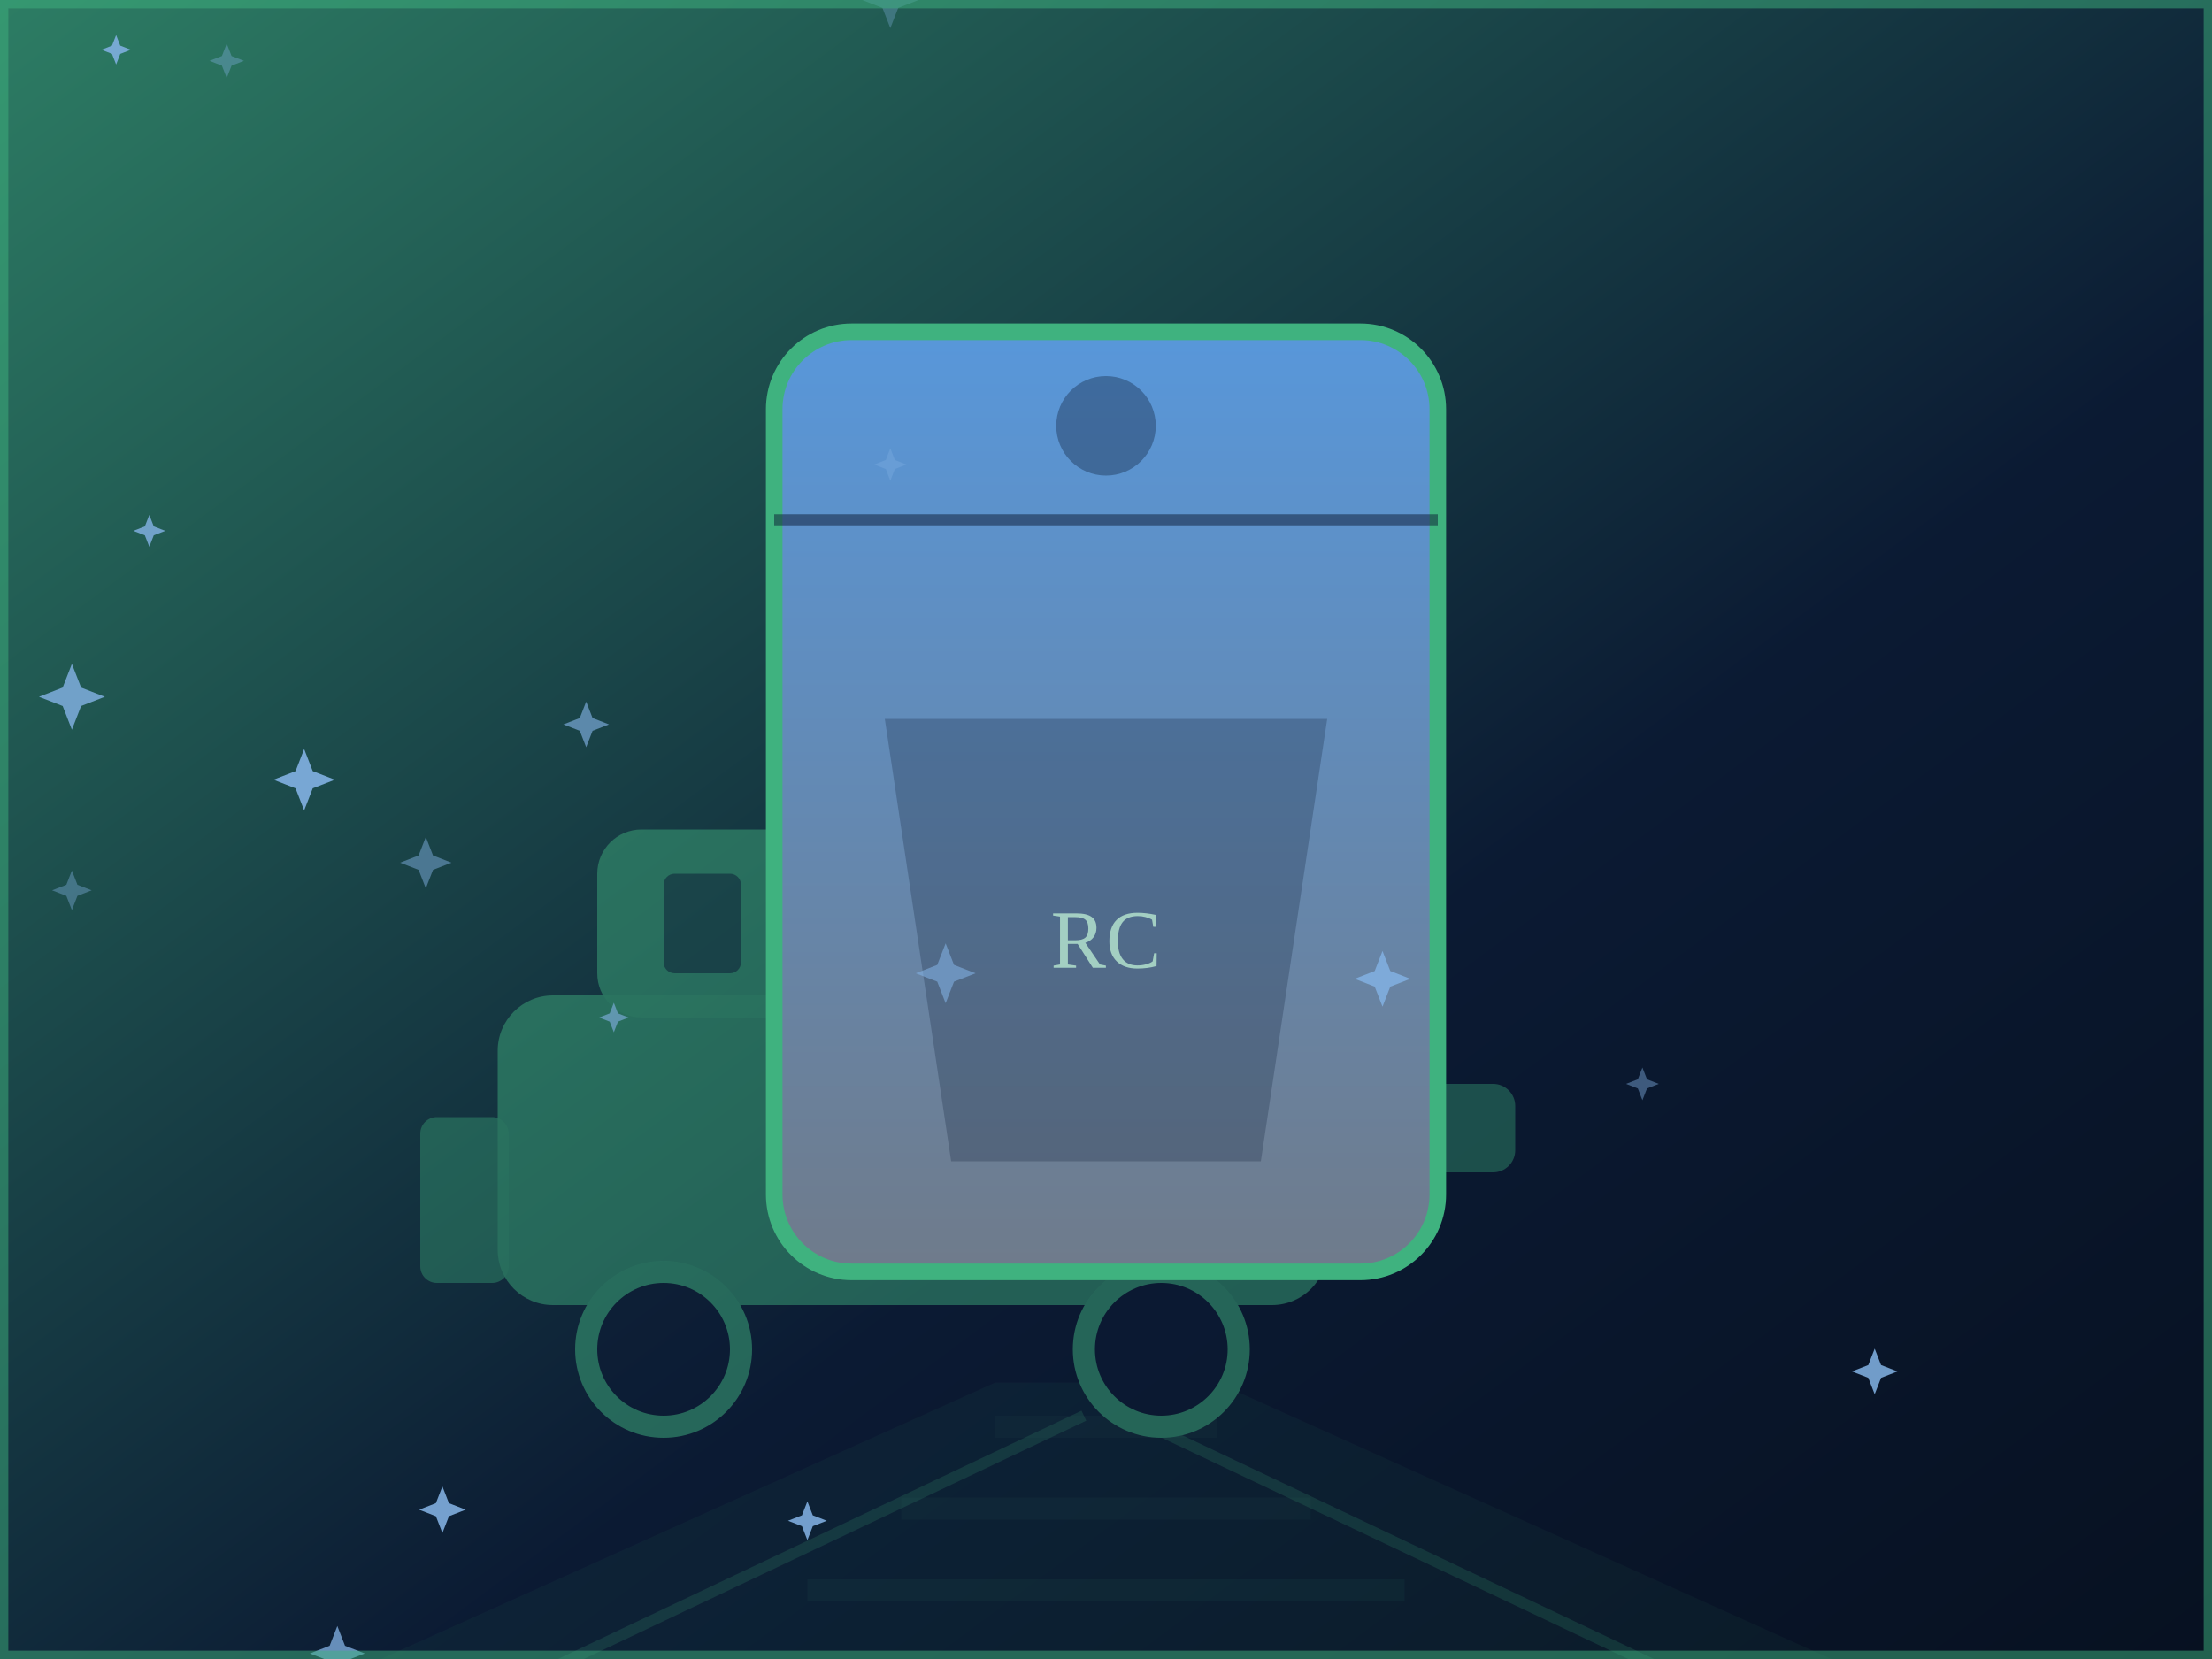
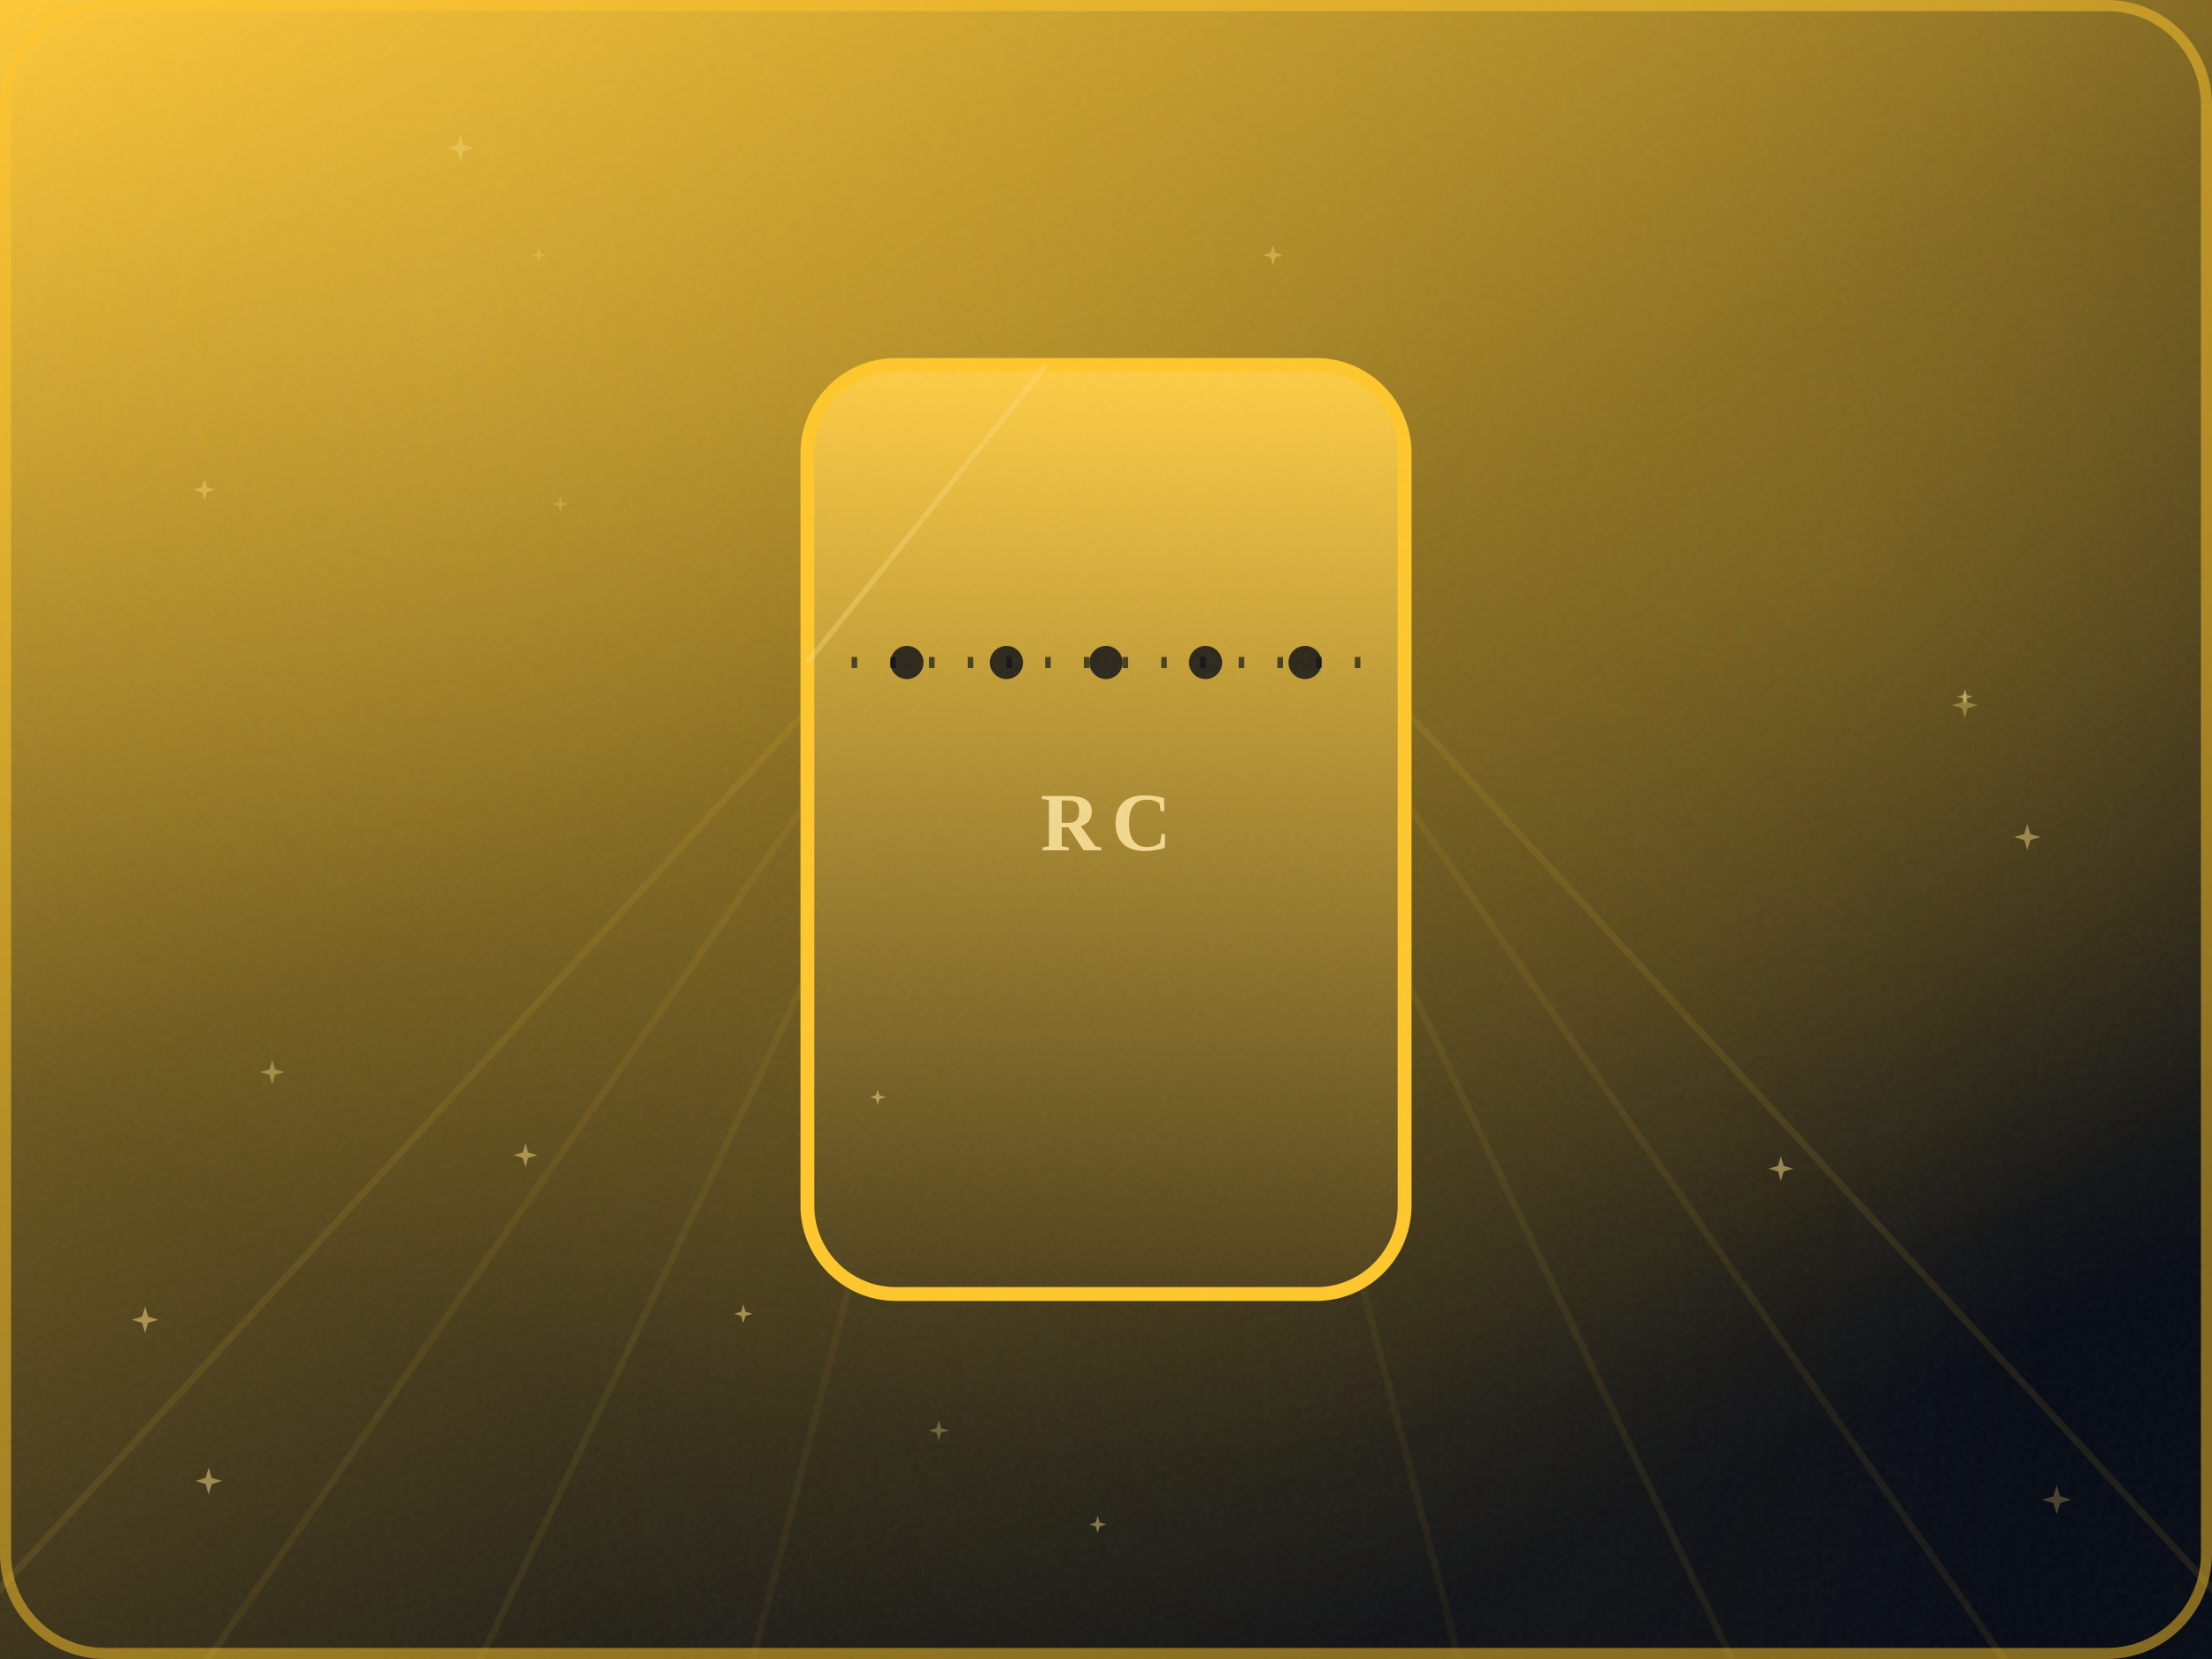
<svg xmlns="http://www.w3.org/2000/svg" viewBox="0 0 400 300" width="400" height="300" role="img" aria-label="Booster Découverte">
  <defs>
-     <linearGradient id="bg-discovery" x1="0" y1="0" x2="1" y2="1">
-       <stop offset="0%" stop-color="#2d7d64" />
-       <stop offset="60%" stop-color="#0B1A33" />
-       <stop offset="100%" stop-color="#071121" />
+     <linearGradient id="bg-discovery" x1="0" y1="0" x2="0.6" y2="1">
+       <stop offset="0%" stop-color="#ffca39" />
+       <stop offset="50%" stop-color="#6a561e" />
+       <stop offset="100%" stop-color="#060a14" />
    </linearGradient>
-     <linearGradient id="pack-discovery" x1="0" y1="0" x2="0" y2="1">
-       <stop offset="0%" stop-color="#5897da" />
-       <stop offset="100%" stop-color="#6f7b8b" />
+     <radialGradient id="vp-glow-discovery" cx="50%" cy="23%" r="65%">
+       <stop offset="0%" stop-color="#ffc72c" stop-opacity="0.32" />
+       <stop offset="100%" stop-color="#ffc72c" stop-opacity="0" />
+     </radialGradient>
+     <radialGradient id="bblob-discovery-0" cx="50%" cy="50%" r="50%">
+       <stop offset="0%" stop-color="#ffd256" stop-opacity="0.3" />
+       <stop offset="100%" stop-color="#ffc72c" stop-opacity="0" />
+     </radialGradient>
+     <radialGradient id="bblob-discovery-1" cx="50%" cy="50%" r="50%">
+       <stop offset="0%" stop-color="#ffc72c" stop-opacity="0.24" />
+       <stop offset="100%" stop-color="#ffc72c" stop-opacity="0" />
+     </radialGradient>
+     <radialGradient id="bblob-discovery-2" cx="50%" cy="50%" r="50%">
+       <stop offset="0%" stop-color="#b6922a" stop-opacity="0.35" />
+       <stop offset="100%" stop-color="#ffc72c" stop-opacity="0" />
+     </radialGradient>
+     <linearGradient id="pass-discovery" x1="0" y1="0" x2="0" y2="1">
+       <stop offset="0%" stop-color="#ffce45" />
+       <stop offset="100%" stop-color="#4c3f1b" />
    </linearGradient>
+     <filter id="grain-discovery">
+       <feTurbulence type="fractalNoise" baseFrequency="0.85" numOctaves="2" stitchTiles="stitch" result="noise" />
+       <feColorMatrix in="noise" type="saturate" values="0" />
+     </filter>
  </defs>
  <rect width="400" height="300" fill="url(#bg-discovery)" />
-   <g opacity="0.5">
-     <path d="M -20 340 L 180 250 L 220 250 L 420 340 Z" fill="#3FB27F" opacity="0.10" />
-     <line x1="40" y1="330" x2="196" y2="256" stroke="#3FB27F" stroke-width="2" opacity="0.35" />
-     <line x1="360" y1="330" x2="204" y2="256" stroke="#3FB27F" stroke-width="2" opacity="0.35" />
-     <rect x="95" y="330" width="210" height="4" fill="#3FB27F" opacity="0.18" />
-     <rect x="112" y="315.2" width="176" height="4" fill="#3FB27F" opacity="0.16" />
-     <rect x="129" y="300.4" width="142" height="4" fill="#3FB27F" opacity="0.14" />
-     <rect x="146" y="285.6" width="108" height="4" fill="#3FB27F" opacity="0.12" />
-     <rect x="163" y="270.8" width="74" height="4" fill="#3FB27F" opacity="0.1" />
-     <rect x="180" y="256" width="40" height="4" fill="#3FB27F" opacity="0.08" />
-     <g transform="translate(90,150)">
-       <rect x="0" y="30" width="150" height="56" rx="10" fill="#3FB27F" opacity="0.9" />
-       <rect x="18" y="0" width="70" height="34" rx="8" fill="#3FB27F" opacity="0.9" />
-       <circle cx="30" cy="94" r="14" fill="#0B1A33" stroke="#3FB27F" stroke-width="4" />
-       <circle cx="120" cy="94" r="14" fill="#0B1A33" stroke="#3FB27F" stroke-width="4" />
-       <rect x="150" y="46" width="34" height="16" rx="4" fill="#3FB27F" opacity="0.7" />
-       <rect x="-14" y="52" width="16" height="30" rx="3" fill="#3FB27F" opacity="0.7" />
-       <rect x="30" y="8" width="14" height="18" rx="2" fill="#0B1A33" opacity="0.6" />
-       <rect x="52" y="8" width="14" height="18" rx="2" fill="#0B1A33" opacity="0.6" />
-     </g>
+   <circle cx="79.8" cy="54.7" r="116.0" fill="url(#bblob-discovery-0)" opacity="0.42" />
+   <circle cx="331.5" cy="101.7" r="126.0" fill="url(#bblob-discovery-1)" opacity="0.34" />
+   <circle cx="235.1" cy="244.8" r="136.0" fill="url(#bblob-discovery-2)" opacity="0.26" />
+   <rect width="400" height="300" fill="url(#vp-glow-discovery)" />
+   <g opacity="0.85">
+     <line x1="131.0" y1="320" x2="194" y2="76" stroke="#ffc72c" stroke-width="1.3" opacity="0.06" />
+     <line x1="269.0" y1="320" x2="206" y2="76" stroke="#ffc72c" stroke-width="1.3" opacity="0.06" />
+     <line x1="77.3" y1="320" x2="194" y2="76" stroke="#ffc72c" stroke-width="1.3" opacity="0.08" />
+     <line x1="322.7" y1="320" x2="206" y2="76" stroke="#ffc72c" stroke-width="1.3" opacity="0.08" />
+     <line x1="23.7" y1="320" x2="194" y2="76" stroke="#ffc72c" stroke-width="1.3" opacity="0.09" />
+     <line x1="376.3" y1="320" x2="206" y2="76" stroke="#ffc72c" stroke-width="1.3" opacity="0.09" />
+     <line x1="-30.0" y1="320" x2="194" y2="76" stroke="#ffc72c" stroke-width="1.3" opacity="0.11" />
+     <line x1="430.0" y1="320" x2="206" y2="76" stroke="#ffc72c" stroke-width="1.3" opacity="0.11" />
  </g>
-   <g transform="translate(140,60)">
-     <rect x="0" y="0" width="120" height="170" rx="14" fill="url(#pack-discovery)" stroke="#3FB27F" stroke-width="3" />
-     <path d="M0 34 H120" stroke="#0B1A33" stroke-width="2" opacity="0.5" />
-     <circle cx="60" cy="17" r="9" fill="#0B1A33" opacity="0.35" />
-     <path d="M20 70 L100 70 L88 150 L32 150 Z" fill="#0B1A33" opacity="0.25" />
-     <text x="60" y="115" text-anchor="middle" font-family="Georgia, 'Times New Roman', serif" font-size="15" fill="#b2e0cc" opacity="0.85">RC</text>
+   <g>
+     <rect x="146.0" y="66.0" width="108" height="168" rx="16" fill="url(#pass-discovery)" stroke="#ffc72c" stroke-width="2.5" />
+     <line x1="154.0" y1="119.8" x2="246.0" y2="119.8" stroke="#060a14" stroke-width="2" stroke-dasharray="1 6" opacity="0.65" />
+     <circle cx="164.0" cy="119.8" r="3" fill="#060a14" opacity="0.8" />
+     <circle cx="182.0" cy="119.8" r="3" fill="#060a14" opacity="0.8" />
+     <circle cx="200.0" cy="119.8" r="3" fill="#060a14" opacity="0.8" />
+     <circle cx="218.0" cy="119.8" r="3" fill="#060a14" opacity="0.8" />
+     <circle cx="236.0" cy="119.8" r="3" fill="#060a14" opacity="0.8" />
+     <path d="M146.0 119.8 L189.2 66.0" stroke="#ffdd80" stroke-width="1" opacity="0.35" />
+     <text x="200" y="153.76" text-anchor="middle" font-family="var(--font-sans, ui-sans-serif)" font-weight="700" font-size="15" letter-spacing="2" fill="#ffe6a0" opacity="0.85">RC</text>
  </g>
-   <g transform="translate(80 273)" opacity="0.88">
-     <path d="M0 -4.216 L1.18 -1.18 L4.216 0 L1.18 1.18 L0 4.216 L-1.18 1.18 L-4.216 0 L-1.18 -1.18 Z" fill="#82b1e3" />
+   <g>
+     <path d="M198.50 274.10 L198.85 275.31 L200.06 275.67 L198.85 276.02 L198.50 277.23 L198.14 276.02 L196.93 275.67 L198.14 275.31 Z" fill="#ffdd80" opacity="0.44" />
+     <path d="M366.60 148.99 L367.14 150.83 L368.97 151.36 L367.14 151.90 L366.60 153.74 L366.06 151.90 L364.22 151.36 L366.06 150.83 Z" fill="#ffdd80" opacity="0.45" />
+     <path d="M158.72 196.98 L159.04 198.08 L160.14 198.40 L159.04 198.72 L158.72 199.81 L158.40 198.72 L157.31 198.40 L158.40 198.08 Z" fill="#ffdd80" opacity="0.51" />
+     <path d="M355.33 124.58 L355.64 125.67 L356.73 125.99 L355.64 126.31 L355.33 127.40 L355.01 126.31 L353.92 125.99 L355.01 125.67 Z" fill="#ffdd80" opacity="0.48" />
+     <path d="M101.32 89.70 L101.65 90.82 L102.78 91.15 L101.65 91.48 L101.32 92.61 L100.99 91.48 L99.87 91.15 L100.99 90.82 Z" fill="#ffdd80" opacity="0.24" />
+     <path d="M95.02 206.70 L95.51 208.40 L97.21 208.89 L95.51 209.39 L95.02 211.08 L94.52 209.39 L92.83 208.89 L94.52 208.40 Z" fill="#ffdd80" opacity="0.48" />
+     <path d="M230.18 44.29 L230.60 45.71 L232.02 46.13 L230.60 46.54 L230.18 47.97 L229.77 46.54 L228.34 46.13 L229.77 45.71 Z" fill="#ffdd80" opacity="0.38" />
+     <path d="M36.97 86.59 L37.42 88.11 L38.94 88.56 L37.42 89.00 L36.97 90.52 L36.53 89.00 L35.00 88.56 L36.53 88.11 Z" fill="#ffdd80" opacity="0.38" />
+     <path d="M49.22 191.67 L49.72 193.37 L51.42 193.86 L49.72 194.36 L49.22 196.06 L48.72 194.36 L47.02 193.86 L48.72 193.37 Z" fill="#ffdd80" opacity="0.40" />
+     <path d="M322.04 209.08 L322.55 210.82 L324.29 211.33 L322.55 211.84 L322.04 213.58 L321.53 211.84 L319.79 211.33 L321.53 210.82 Z" fill="#ffdd80" opacity="0.50" />
+     <path d="M37.73 265.38 L38.28 267.26 L40.16 267.81 L38.28 268.36 L37.73 270.24 L37.18 268.36 L35.30 267.81 L37.18 267.26 Z" fill="#ffdd80" opacity="0.49" />
+     <path d="M169.76 256.83 L170.18 258.25 L171.60 258.66 L170.18 259.08 L169.76 260.50 L169.35 259.08 L167.92 258.66 L169.35 258.25 Z" fill="#ffdd80" opacity="0.30" />
+     <path d="M83.26 24.25 L83.82 26.17 L85.74 26.73 L83.82 27.29 L83.26 29.21 L82.70 27.29 L80.79 26.73 L82.70 26.17 Z" fill="#ffdd80" opacity="0.35" />
+     <path d="M371.92 268.53 L372.52 270.59 L374.58 271.19 L372.52 271.79 L371.92 273.85 L371.31 271.79 L369.25 271.19 L371.31 270.59 Z" fill="#ffdd80" opacity="0.26" />
+     <path d="M97.44 44.80 L97.73 45.82 L98.75 46.11 L97.73 46.41 L97.44 47.42 L97.14 46.41 L96.13 46.11 L97.14 45.82 Z" fill="#ffdd80" opacity="0.27" />
+     <path d="M26.24 236.26 L26.78 238.11 L28.64 238.66 L26.78 239.20 L26.24 241.06 L25.70 239.20 L23.84 238.66 L25.70 238.11 Z" fill="#ffdd80" opacity="0.51" />
+     <path d="M355.30 125.18 L355.83 127.00 L357.64 127.52 L355.83 128.05 L355.30 129.87 L354.77 128.05 L352.96 127.52 L354.77 127.00 Z" fill="#ffdd80" opacity="0.33" />
+     <path d="M134.42 235.89 L134.80 237.20 L136.11 237.58 L134.80 237.96 L134.42 239.27 L134.03 237.96 L132.73 237.58 L134.03 237.20 Z" fill="#ffdd80" opacity="0.51" />
  </g>
-   <g transform="translate(106 131)" opacity="0.64">
-     <path d="M0 -4.126 L1.155 -1.155 L4.126 0 L1.155 1.155 L0 4.126 L-1.155 1.155 L-4.126 0 L-1.155 -1.155 Z" fill="#82b1e3" />
-   </g>
-   <g transform="translate(27 96)" opacity="0.82">
-     <path d="M0 -2.883 L0.807 -0.807 L2.883 0 L0.807 0.807 L0 2.883 L-0.807 0.807 L-2.883 0 L-0.807 -0.807 Z" fill="#82b1e3" />
-   </g>
-   <g transform="translate(297 196)" opacity="0.43">
-     <path d="M0 -2.958 L0.828 -0.828 L2.958 0 L0.828 0.828 L0 2.958 L-0.828 0.828 L-2.958 0 L-0.828 -0.828 Z" fill="#82b1e3" />
-   </g>
-   <g transform="translate(111 184)" opacity="0.61">
-     <path d="M0 -2.67 L0.748 -0.748 L2.67 0 L0.748 0.748 L0 2.67 L-0.748 0.748 L-2.67 0 L-0.748 -0.748 Z" fill="#82b1e3" />
-   </g>
-   <g transform="translate(161 0)" opacity="0.31">
-     <path d="M0 -5.082 L1.423 -1.423 L5.082 0 L1.423 1.423 L0 5.082 L-1.423 1.423 L-5.082 0 L-1.423 -1.423 Z" fill="#82b1e3" />
-   </g>
-   <g transform="translate(55 141)" opacity="0.90">
-     <path d="M0 -5.552 L1.554 -1.554 L5.552 0 L1.554 1.554 L0 5.552 L-1.554 1.554 L-5.552 0 L-1.554 -1.554 Z" fill="#82b1e3" />
-   </g>
-   <g transform="translate(13 126)" opacity="0.82">
-     <path d="M0 -5.956 L1.668 -1.668 L5.956 0 L1.668 1.668 L0 5.956 L-1.668 1.668 L-5.956 0 L-1.668 -1.668 Z" fill="#82b1e3" />
-   </g>
-   <g transform="translate(13 161)" opacity="0.39">
-     <path d="M0 -3.577 L1.002 -1.002 L3.577 0 L1.002 1.002 L0 3.577 L-1.002 1.002 L-3.577 0 L-1.002 -1.002 Z" fill="#82b1e3" />
-   </g>
-   <g transform="translate(21 9)" opacity="0.87">
-     <path d="M0 -2.664 L0.746 -0.746 L2.664 0 L0.746 0.746 L0 2.664 L-0.746 0.746 L-2.664 0 L-0.746 -0.746 Z" fill="#82b1e3" />
-   </g>
-   <g transform="translate(77 156)" opacity="0.48">
-     <path d="M0 -4.648 L1.302 -1.302 L4.648 0 L1.302 1.302 L0 4.648 L-1.302 1.302 L-4.648 0 L-1.302 -1.302 Z" fill="#82b1e3" />
-   </g>
-   <g transform="translate(250 177)" opacity="0.84">
-     <path d="M0 -5.036 L1.41 -1.41 L5.036 0 L1.41 1.41 L0 5.036 L-1.41 1.41 L-5.036 0 L-1.41 -1.41 Z" fill="#82b1e3" />
-   </g>
-   <g transform="translate(61 299)" opacity="0.76">
-     <path d="M0 -4.962 L1.389 -1.389 L4.962 0 L1.389 1.389 L0 4.962 L-1.389 1.389 L-4.962 0 L-1.389 -1.389 Z" fill="#82b1e3" />
-   </g>
-   <g transform="translate(171 176)" opacity="0.58">
-     <path d="M0 -5.415 L1.516 -1.516 L5.415 0 L1.516 1.516 L0 5.415 L-1.516 1.516 L-5.415 0 L-1.516 -1.516 Z" fill="#82b1e3" />
-   </g>
-   <g transform="translate(339 248)" opacity="0.86">
-     <path d="M0 -4.124 L1.155 -1.155 L4.124 0 L1.155 1.155 L0 4.124 L-1.155 1.155 L-4.124 0 L-1.155 -1.155 Z" fill="#82b1e3" />
-   </g>
-   <g transform="translate(41 11)" opacity="0.36">
-     <path d="M0 -3.112 L0.871 -0.871 L3.112 0 L0.871 0.871 L0 3.112 L-0.871 0.871 L-3.112 0 L-0.871 -0.871 Z" fill="#82b1e3" />
-   </g>
-   <g transform="translate(161 84)" opacity="0.33">
-     <path d="M0 -2.923 L0.818 -0.818 L2.923 0 L0.818 0.818 L0 2.923 L-0.818 0.818 L-2.923 0 L-0.818 -0.818 Z" fill="#82b1e3" />
-   </g>
-   <g transform="translate(146 275)" opacity="0.87">
-     <path d="M0 -3.508 L0.982 -0.982 L3.508 0 L0.982 0.982 L0 3.508 L-0.982 0.982 L-3.508 0 L-0.982 -0.982 Z" fill="#82b1e3" />
-   </g>
-   <rect x="0" y="0" width="400" height="300" fill="none" stroke="#3FB27F" stroke-opacity="0.5" stroke-width="3" />
+   <rect width="400" height="300" fill="#060a14" opacity="0.05" filter="url(#grain-discovery)" />
+   <rect x="1" y="1" width="398" height="298" rx="18" fill="none" stroke="#ffc72c" stroke-opacity="0.5" stroke-width="2" />
</svg>
